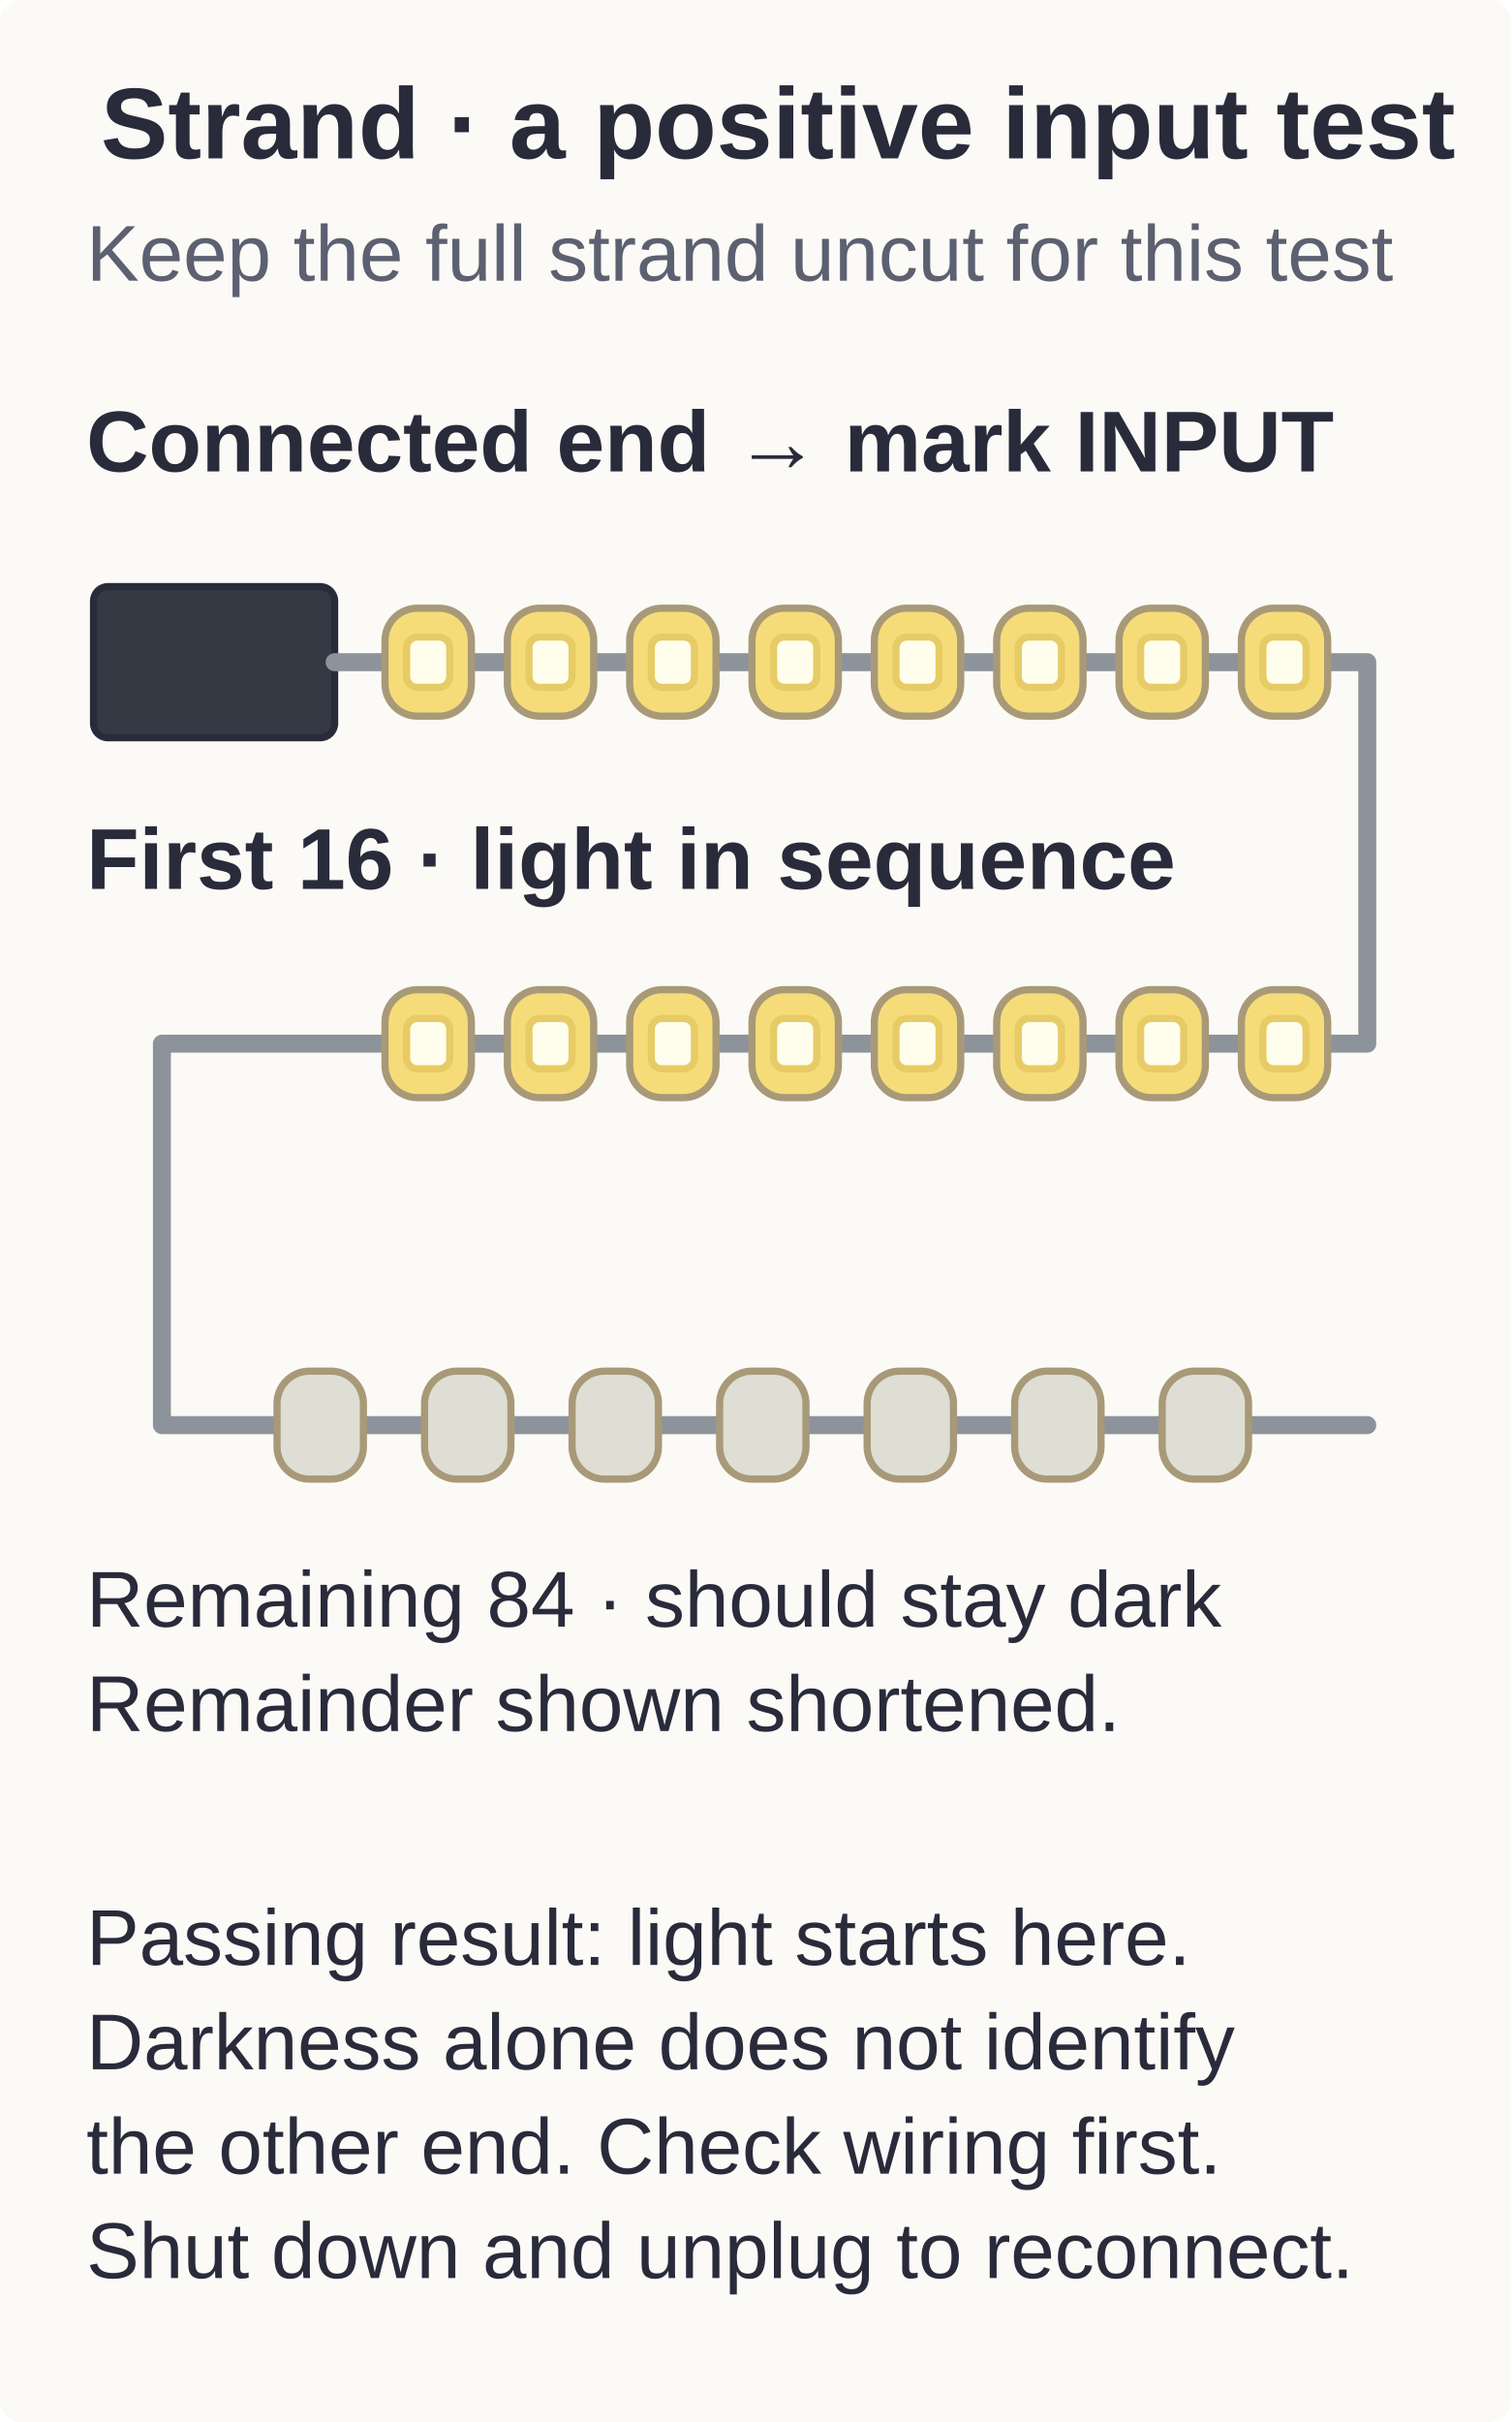
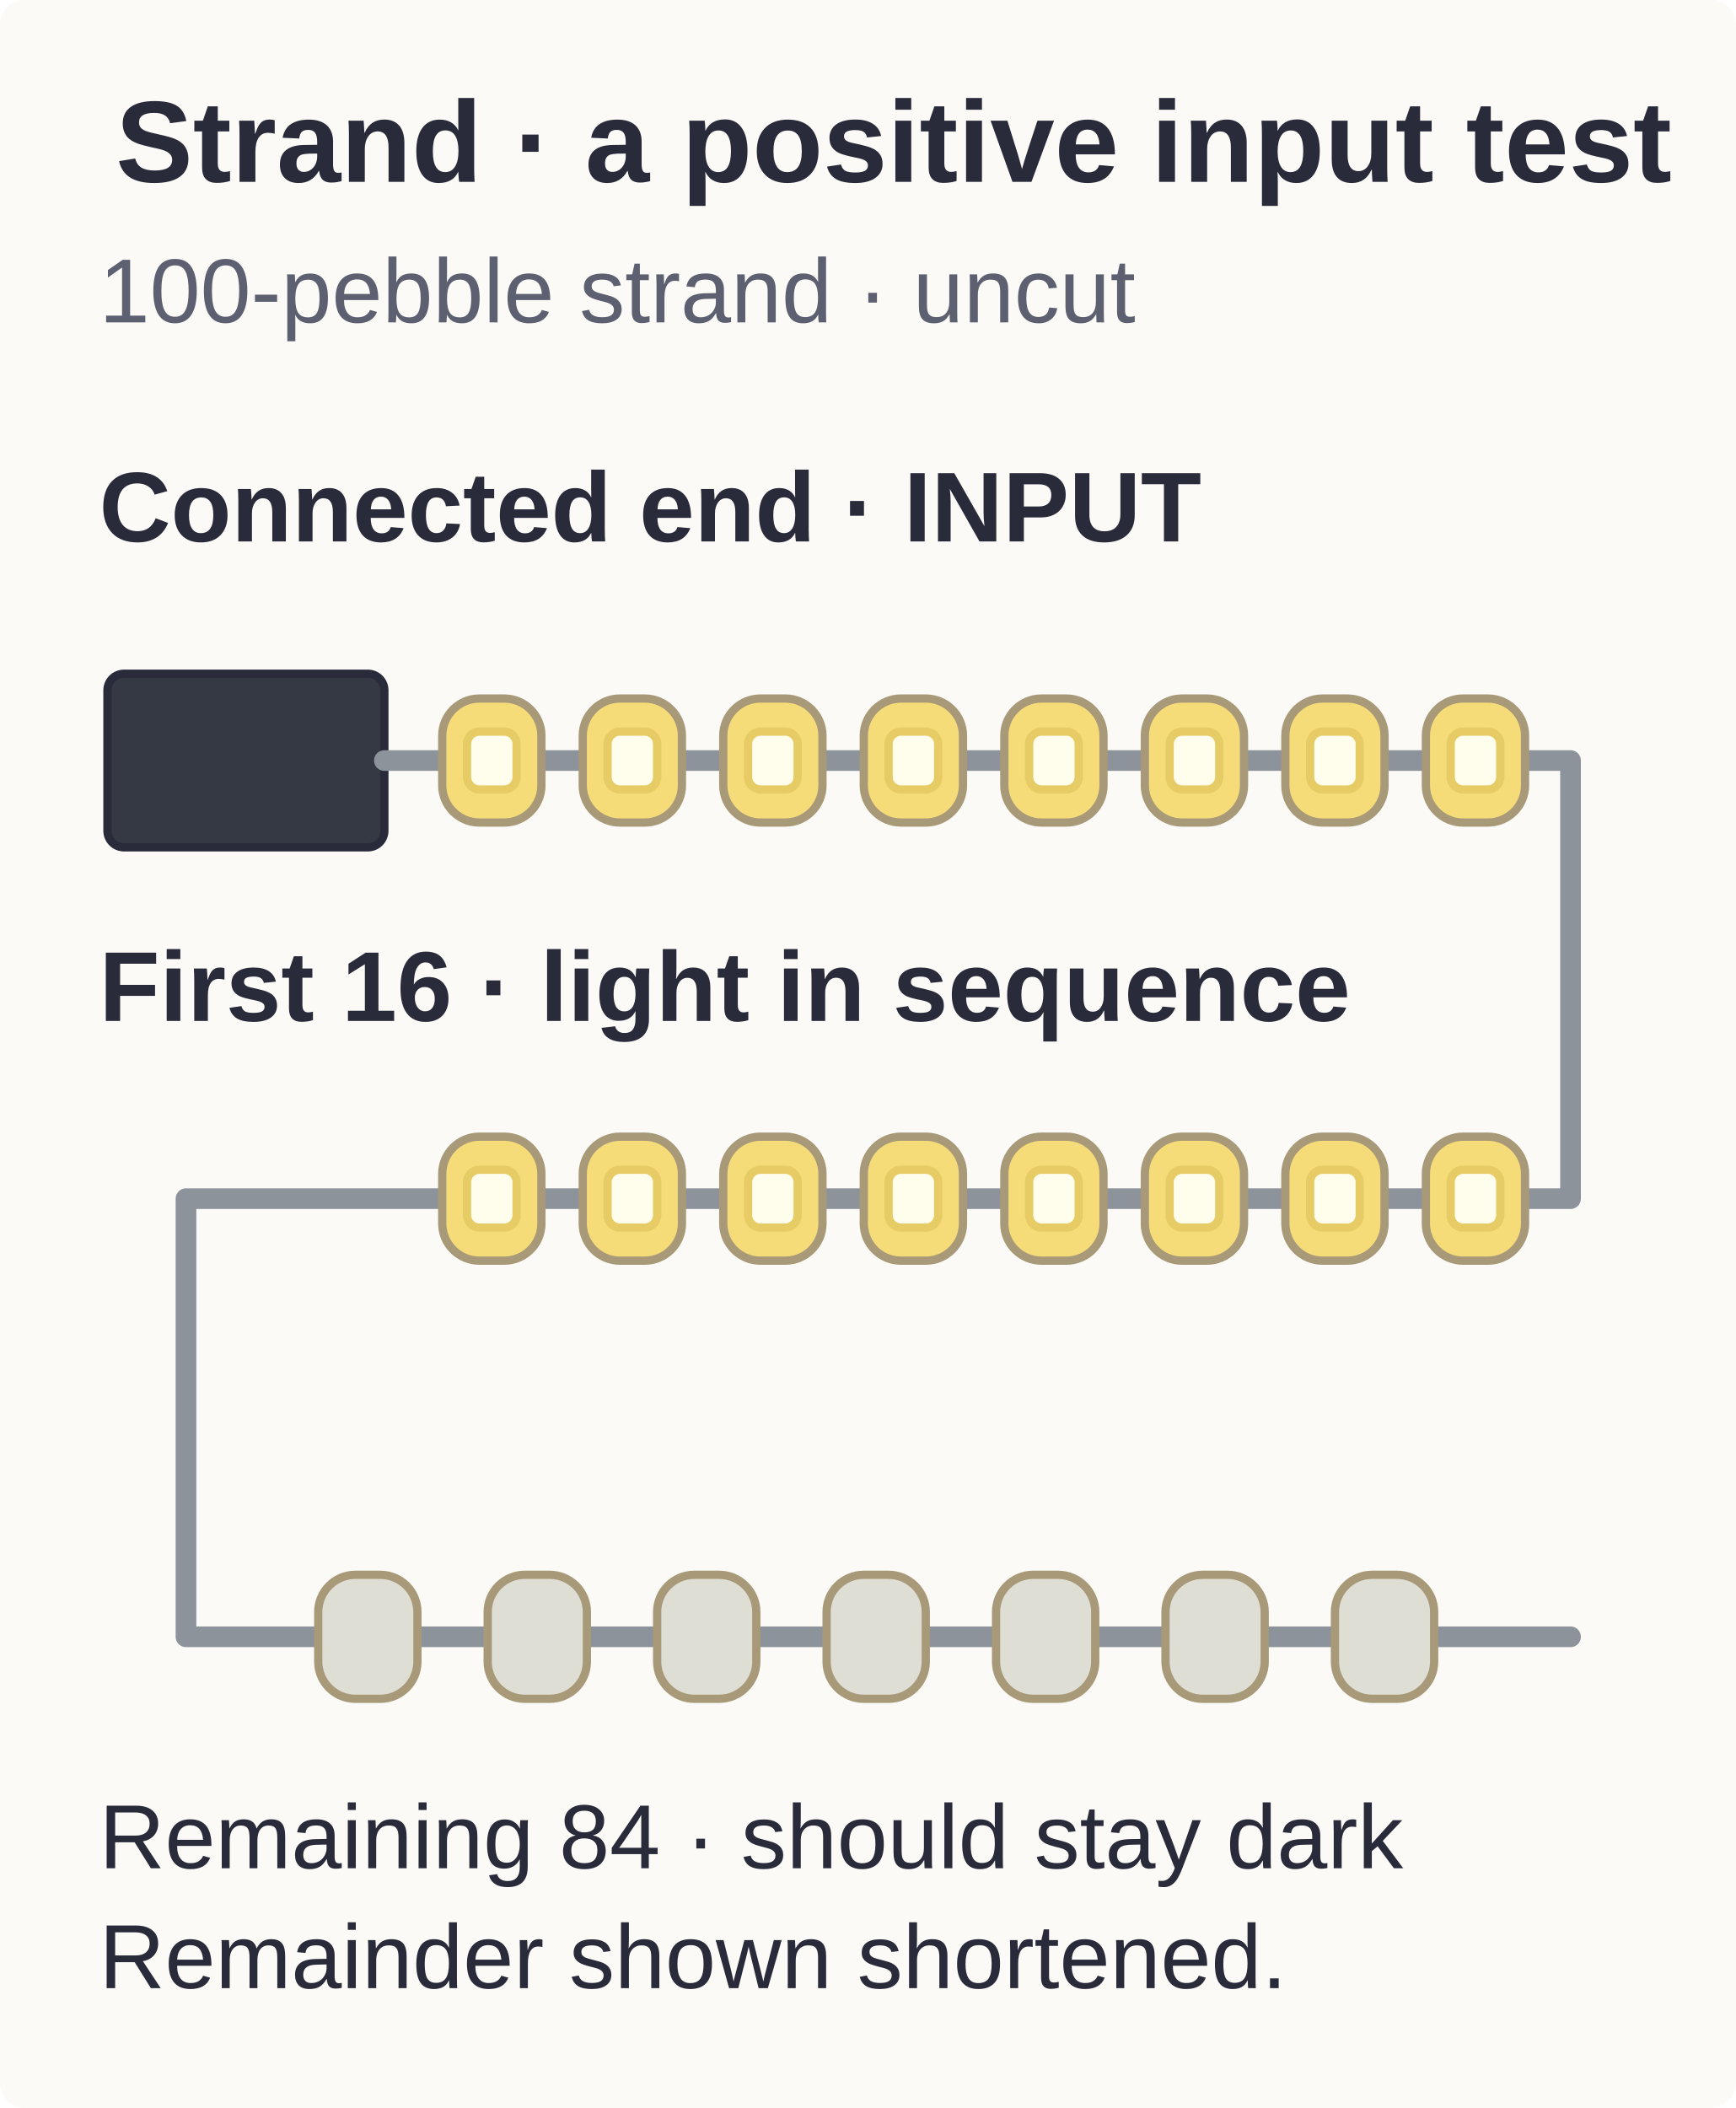
- <svg xmlns="http://www.w3.org/2000/svg" viewBox="0 0 420 673" width="420" height="673" role="img">
+ <svg xmlns="http://www.w3.org/2000/svg" viewBox="0 0 420 510" width="420" height="510" role="img">
  <defs>
    <marker id="arrow" viewBox="0 0 10 10" refX="8" refY="5" markerWidth="7" markerHeight="7" orient="auto-start-reverse">
      <path d="M0 0 L10 5 L0 10z" fill="#2f6fb5" />
    </marker>
  </defs>
-   <rect x="0" y="0" width="420" height="673" rx="6" fill="#fbfaf6" stroke="none" stroke-width="2" />
+   <rect x="0" y="0" width="420" height="510" rx="6" fill="#fbfaf6" stroke="none" stroke-width="2" />
  <text x="28" y="44" font-family="Arial,Helvetica,sans-serif" font-size="28" fill="#292b3b" font-weight="700" text-anchor="start">Strand · a positive input test</text>
-   <text x="24" y="78" font-family="Arial,Helvetica,sans-serif" font-size="22" fill="#5c6070" font-weight="400" text-anchor="start">Keep the full strand uncut for this test</text>
-   <text x="24" y="131" font-family="Arial,Helvetica,sans-serif" font-size="24" fill="#292b3b" font-weight="700" text-anchor="start">Connected end → mark INPUT</text>
+   <text x="24" y="78" font-family="Arial,Helvetica,sans-serif" font-size="22" fill="#5c6070" font-weight="400" text-anchor="start">100-pebble strand · uncut</text>
+   <text x="24" y="131" font-family="Arial,Helvetica,sans-serif" font-size="24" fill="#292b3b" font-weight="700" text-anchor="start">Connected end · INPUT</text>
  <rect x="26" y="163" width="67" height="42" rx="4" fill="#353943" stroke="#292b3b" stroke-width="2" />
  <path d="M93 184 L380 184 L380 290 L45 290 L45 396 L380 396" fill="none" stroke="#8d939a" stroke-width="5" stroke-linejoin="round" stroke-linecap="round" />
  <rect x="107" y="169" width="24" height="30" rx="9" fill="#f6dc79" stroke="#a89978" stroke-width="2" />
  <rect x="113" y="177" width="12" height="14" rx="3" fill="#fffdec" stroke="#e7cb65" stroke-width="2" />
  <rect x="141" y="169" width="24" height="30" rx="9" fill="#f6dc79" stroke="#a89978" stroke-width="2" />
  <rect x="147" y="177" width="12" height="14" rx="3" fill="#fffdec" stroke="#e7cb65" stroke-width="2" />
  <rect x="175" y="169" width="24" height="30" rx="9" fill="#f6dc79" stroke="#a89978" stroke-width="2" />
  <rect x="181" y="177" width="12" height="14" rx="3" fill="#fffdec" stroke="#e7cb65" stroke-width="2" />
  <rect x="209" y="169" width="24" height="30" rx="9" fill="#f6dc79" stroke="#a89978" stroke-width="2" />
  <rect x="215" y="177" width="12" height="14" rx="3" fill="#fffdec" stroke="#e7cb65" stroke-width="2" />
  <rect x="243" y="169" width="24" height="30" rx="9" fill="#f6dc79" stroke="#a89978" stroke-width="2" />
  <rect x="249" y="177" width="12" height="14" rx="3" fill="#fffdec" stroke="#e7cb65" stroke-width="2" />
  <rect x="277" y="169" width="24" height="30" rx="9" fill="#f6dc79" stroke="#a89978" stroke-width="2" />
  <rect x="283" y="177" width="12" height="14" rx="3" fill="#fffdec" stroke="#e7cb65" stroke-width="2" />
  <rect x="311" y="169" width="24" height="30" rx="9" fill="#f6dc79" stroke="#a89978" stroke-width="2" />
  <rect x="317" y="177" width="12" height="14" rx="3" fill="#fffdec" stroke="#e7cb65" stroke-width="2" />
  <rect x="345" y="169" width="24" height="30" rx="9" fill="#f6dc79" stroke="#a89978" stroke-width="2" />
  <rect x="351" y="177" width="12" height="14" rx="3" fill="#fffdec" stroke="#e7cb65" stroke-width="2" />
  <rect x="345" y="275" width="24" height="30" rx="9" fill="#f6dc79" stroke="#a89978" stroke-width="2" />
  <rect x="351" y="283" width="12" height="14" rx="3" fill="#fffdec" stroke="#e7cb65" stroke-width="2" />
  <rect x="311" y="275" width="24" height="30" rx="9" fill="#f6dc79" stroke="#a89978" stroke-width="2" />
  <rect x="317" y="283" width="12" height="14" rx="3" fill="#fffdec" stroke="#e7cb65" stroke-width="2" />
  <rect x="277" y="275" width="24" height="30" rx="9" fill="#f6dc79" stroke="#a89978" stroke-width="2" />
  <rect x="283" y="283" width="12" height="14" rx="3" fill="#fffdec" stroke="#e7cb65" stroke-width="2" />
  <rect x="243" y="275" width="24" height="30" rx="9" fill="#f6dc79" stroke="#a89978" stroke-width="2" />
  <rect x="249" y="283" width="12" height="14" rx="3" fill="#fffdec" stroke="#e7cb65" stroke-width="2" />
  <rect x="209" y="275" width="24" height="30" rx="9" fill="#f6dc79" stroke="#a89978" stroke-width="2" />
  <rect x="215" y="283" width="12" height="14" rx="3" fill="#fffdec" stroke="#e7cb65" stroke-width="2" />
  <rect x="175" y="275" width="24" height="30" rx="9" fill="#f6dc79" stroke="#a89978" stroke-width="2" />
  <rect x="181" y="283" width="12" height="14" rx="3" fill="#fffdec" stroke="#e7cb65" stroke-width="2" />
  <rect x="141" y="275" width="24" height="30" rx="9" fill="#f6dc79" stroke="#a89978" stroke-width="2" />
  <rect x="147" y="283" width="12" height="14" rx="3" fill="#fffdec" stroke="#e7cb65" stroke-width="2" />
  <rect x="107" y="275" width="24" height="30" rx="9" fill="#f6dc79" stroke="#a89978" stroke-width="2" />
  <rect x="113" y="283" width="12" height="14" rx="3" fill="#fffdec" stroke="#e7cb65" stroke-width="2" />
  <text x="24" y="247" font-family="Arial,Helvetica,sans-serif" font-size="24" fill="#292b3b" font-weight="700" text-anchor="start">First 16 · light in sequence</text>
  <rect x="77" y="381" width="24" height="30" rx="9" fill="#deded4" stroke="#a89978" stroke-width="2" />
  <rect x="118" y="381" width="24" height="30" rx="9" fill="#deded4" stroke="#a89978" stroke-width="2" />
  <rect x="159" y="381" width="24" height="30" rx="9" fill="#deded4" stroke="#a89978" stroke-width="2" />
  <rect x="200" y="381" width="24" height="30" rx="9" fill="#deded4" stroke="#a89978" stroke-width="2" />
  <rect x="241" y="381" width="24" height="30" rx="9" fill="#deded4" stroke="#a89978" stroke-width="2" />
  <rect x="282" y="381" width="24" height="30" rx="9" fill="#deded4" stroke="#a89978" stroke-width="2" />
  <rect x="323" y="381" width="24" height="30" rx="9" fill="#deded4" stroke="#a89978" stroke-width="2" />
  <text x="24" y="452" font-family="Arial,Helvetica,sans-serif" font-size="22" fill="#292b3b" font-weight="400" text-anchor="start">Remaining 84 · should stay dark</text>
  <text x="24" y="481" font-family="Arial,Helvetica,sans-serif" font-size="22" fill="#292b3b" font-weight="400" text-anchor="start">Remainder shown shortened.</text>
-   <text x="24" y="546" font-family="Arial,Helvetica,sans-serif" font-size="22" fill="#292b3b" font-weight="400" text-anchor="start">Passing result: light starts here.</text>
-   <text x="24" y="575" font-family="Arial,Helvetica,sans-serif" font-size="22" fill="#292b3b" font-weight="400" text-anchor="start">Darkness alone does not identify</text>
-   <text x="24" y="604" font-family="Arial,Helvetica,sans-serif" font-size="22" fill="#292b3b" font-weight="400" text-anchor="start">the other end. Check wiring first.</text>
-   <text x="24" y="633" font-family="Arial,Helvetica,sans-serif" font-size="22" fill="#292b3b" font-weight="400" text-anchor="start">Shut down and unplug to reconnect.</text>
</svg>
